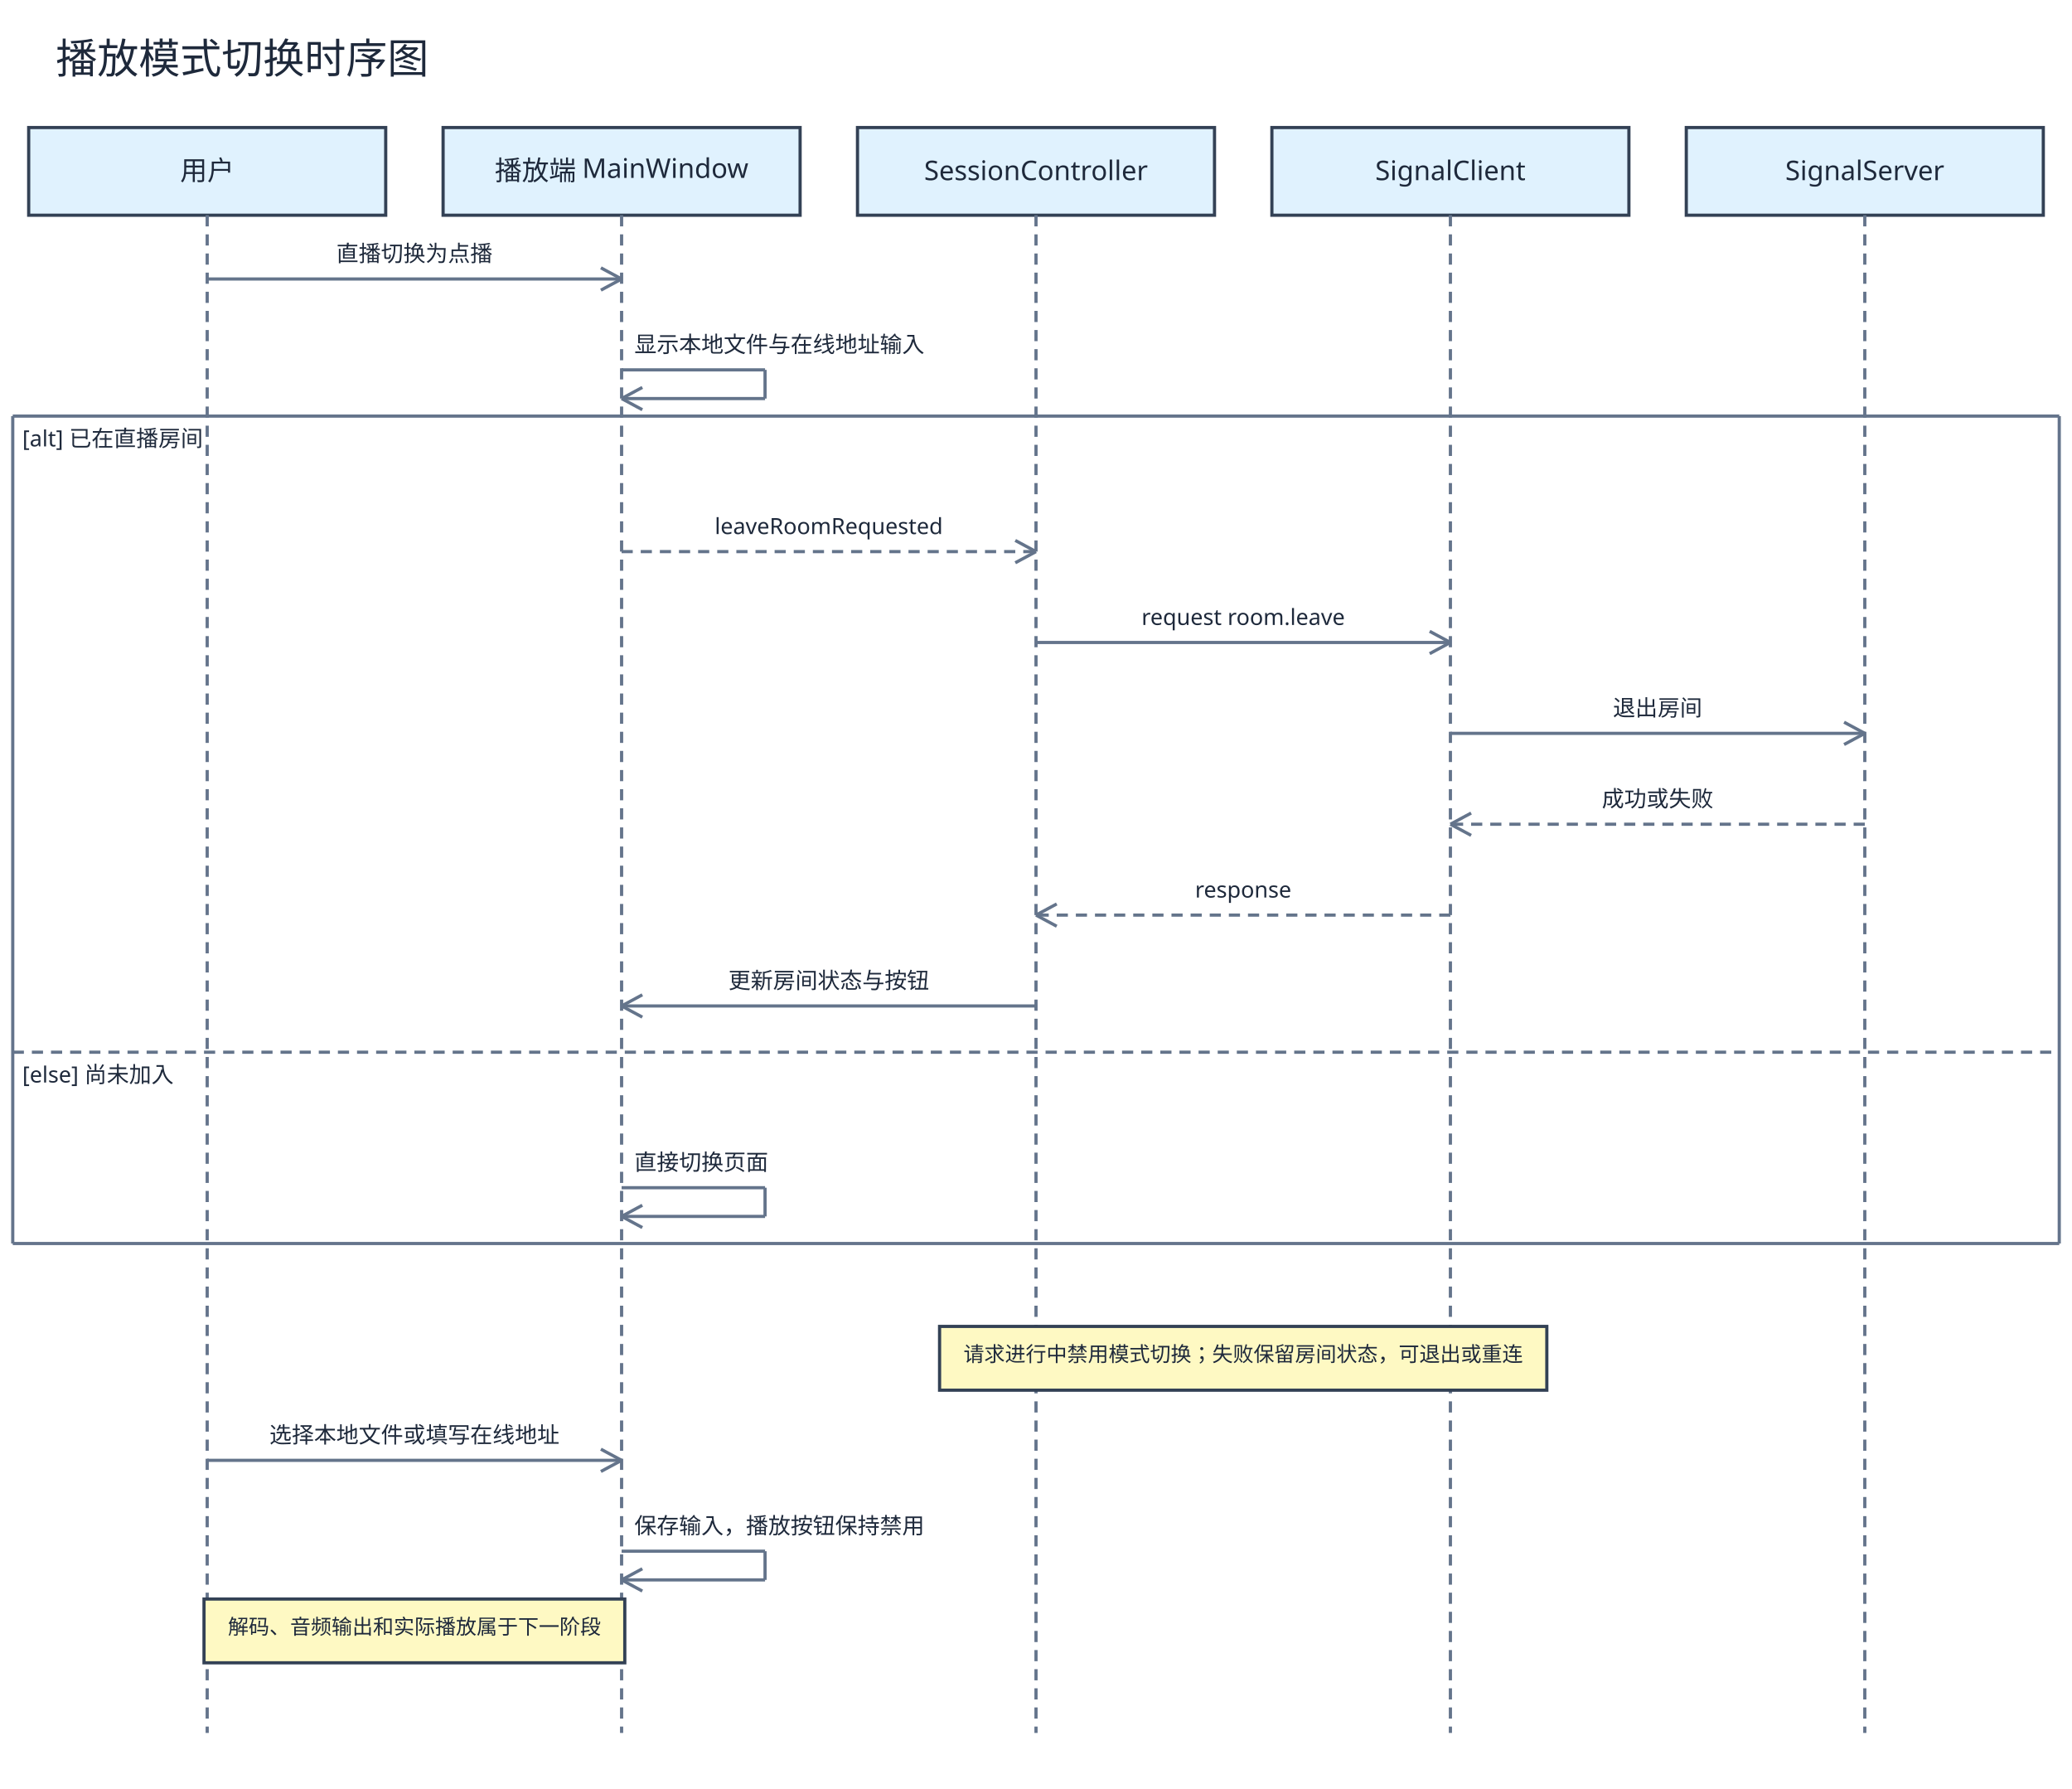
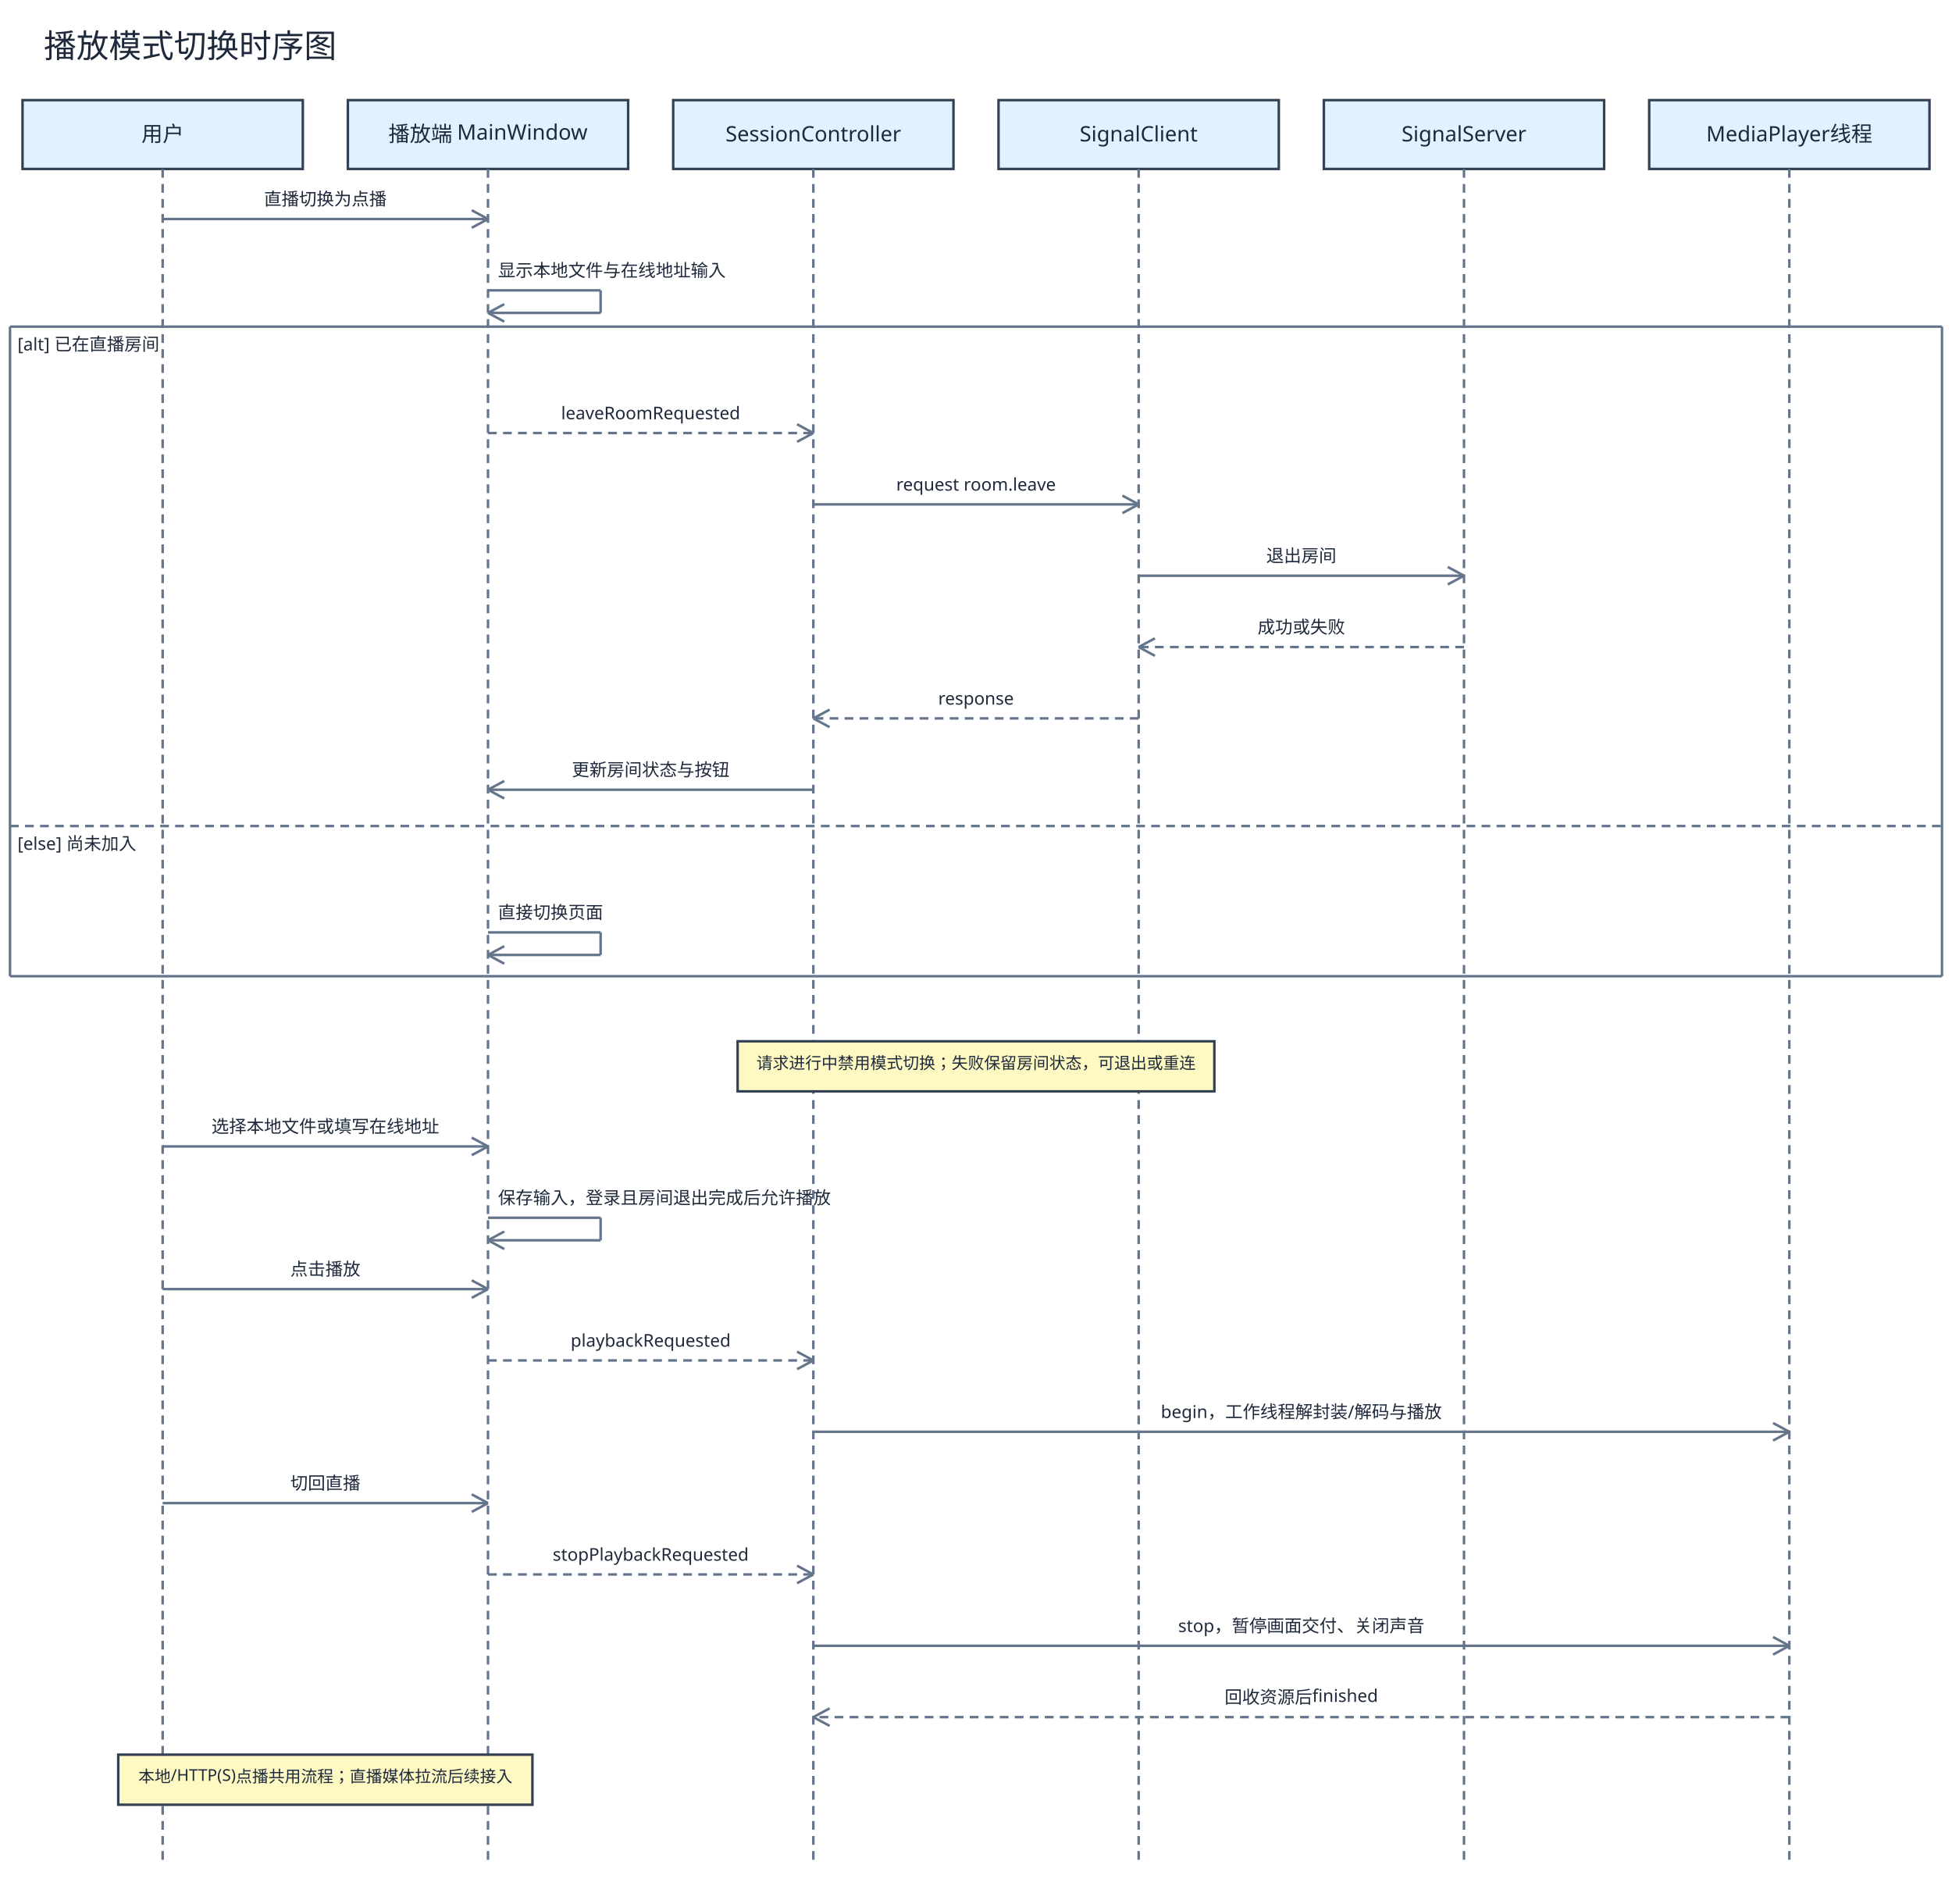
- <svg xmlns="http://www.w3.org/2000/svg" width="1300" height="1122" viewBox="0 0 1300 1122">
+ <svg xmlns="http://www.w3.org/2000/svg" width="1560" height="1521" viewBox="0 0 1560 1521">
  <text x="35" y="46" fill="#1e293b" font-family="Microsoft YaHei, sans-serif" font-size="26" text-anchor="start">播放模式切换时序图</text>
  <rect x="18.0" y="80" width="224" height="55" fill="#e0f2fe" stroke="#334155" stroke-width="2" />
  <text x="130.0" y="113" fill="#1e293b" font-family="Microsoft YaHei, sans-serif" font-size="17" text-anchor="middle">用户</text>
-   <line x1="130.0" y1="135" x2="130.0" y2="1087" stroke="#64748b" stroke-width="2" stroke-dasharray="7 5" />
+   <line x1="130.0" y1="135" x2="130.0" y2="1486" stroke="#64748b" stroke-width="2" stroke-dasharray="7 5" />
  <rect x="278.0" y="80" width="224" height="55" fill="#e0f2fe" stroke="#334155" stroke-width="2" />
  <text x="390.0" y="113" fill="#1e293b" font-family="Microsoft YaHei, sans-serif" font-size="17" text-anchor="middle">播放端 MainWindow</text>
-   <line x1="390.0" y1="135" x2="390.0" y2="1087" stroke="#64748b" stroke-width="2" stroke-dasharray="7 5" />
+   <line x1="390.0" y1="135" x2="390.0" y2="1486" stroke="#64748b" stroke-width="2" stroke-dasharray="7 5" />
  <rect x="538.0" y="80" width="224" height="55" fill="#e0f2fe" stroke="#334155" stroke-width="2" />
  <text x="650.0" y="113" fill="#1e293b" font-family="Microsoft YaHei, sans-serif" font-size="17" text-anchor="middle">SessionController</text>
-   <line x1="650.0" y1="135" x2="650.0" y2="1087" stroke="#64748b" stroke-width="2" stroke-dasharray="7 5" />
+   <line x1="650.0" y1="135" x2="650.0" y2="1486" stroke="#64748b" stroke-width="2" stroke-dasharray="7 5" />
  <rect x="798.0" y="80" width="224" height="55" fill="#e0f2fe" stroke="#334155" stroke-width="2" />
  <text x="910.0" y="113" fill="#1e293b" font-family="Microsoft YaHei, sans-serif" font-size="17" text-anchor="middle">SignalClient</text>
-   <line x1="910.0" y1="135" x2="910.0" y2="1087" stroke="#64748b" stroke-width="2" stroke-dasharray="7 5" />
+   <line x1="910.0" y1="135" x2="910.0" y2="1486" stroke="#64748b" stroke-width="2" stroke-dasharray="7 5" />
  <rect x="1058.0" y="80" width="224" height="55" fill="#e0f2fe" stroke="#334155" stroke-width="2" />
  <text x="1170.0" y="113" fill="#1e293b" font-family="Microsoft YaHei, sans-serif" font-size="17" text-anchor="middle">SignalServer</text>
-   <line x1="1170.0" y1="135" x2="1170.0" y2="1087" stroke="#64748b" stroke-width="2" stroke-dasharray="7 5" />
+   <line x1="1170.0" y1="135" x2="1170.0" y2="1486" stroke="#64748b" stroke-width="2" stroke-dasharray="7 5" />
+   <rect x="1318.0" y="80" width="224" height="55" fill="#e0f2fe" stroke="#334155" stroke-width="2" />
+   <text x="1430.0" y="113" fill="#1e293b" font-family="Microsoft YaHei, sans-serif" font-size="17" text-anchor="middle">MediaPlayer线程</text>
+   <line x1="1430.0" y1="135" x2="1430.0" y2="1486" stroke="#64748b" stroke-width="2" stroke-dasharray="7 5" />
  <line x1="130.0" y1="175" x2="390.0" y2="175" stroke="#64748b" stroke-width="2" />
  <line x1="390.0" y1="175" x2="377.0" y2="182.0" stroke="#64748b" stroke-width="2" />
  <line x1="390.0" y1="175" x2="377.0" y2="168.0" stroke="#64748b" stroke-width="2" />
  <text x="260.0" y="164" fill="#1e293b" font-family="Microsoft YaHei, sans-serif" font-size="14" text-anchor="middle">直播切换为点播</text>
  <line x1="390.0" y1="232" x2="480.0" y2="232" stroke="#64748b" stroke-width="2" />
  <line x1="480.0" y1="232" x2="480.0" y2="250" stroke="#64748b" stroke-width="2" />
  <line x1="480.0" y1="250" x2="390.0" y2="250" stroke="#64748b" stroke-width="2" />
  <line x1="390.0" y1="250" x2="403.0" y2="243.0" stroke="#64748b" stroke-width="2" />
  <line x1="390.0" y1="250" x2="403.0" y2="257.0" stroke="#64748b" stroke-width="2" />
  <text x="398.0" y="221" fill="#1e293b" font-family="Microsoft YaHei, sans-serif" font-size="14" text-anchor="start">显示本地文件与在线地址输入</text>
  <text x="14" y="280" fill="#1e293b" font-family="Microsoft YaHei, sans-serif" font-size="14" text-anchor="start">[alt] 已在直播房间</text>
-   <line x1="8" y1="261" x2="1292" y2="261" stroke="#64748b" stroke-width="2" />
+   <line x1="8" y1="261" x2="1552" y2="261" stroke="#64748b" stroke-width="2" />
  <line x1="390.0" y1="346" x2="650.0" y2="346" stroke="#64748b" stroke-width="2" stroke-dasharray="7 5" />
  <line x1="650.0" y1="346" x2="637.0" y2="353.0" stroke="#64748b" stroke-width="2" />
  <line x1="650.0" y1="346" x2="637.0" y2="339.0" stroke="#64748b" stroke-width="2" />
  <text x="520.0" y="335" fill="#1e293b" font-family="Microsoft YaHei, sans-serif" font-size="14" text-anchor="middle">leaveRoomRequested</text>
  <line x1="650.0" y1="403" x2="910.0" y2="403" stroke="#64748b" stroke-width="2" />
  <line x1="910.0" y1="403" x2="897.0" y2="410.0" stroke="#64748b" stroke-width="2" />
  <line x1="910.0" y1="403" x2="897.0" y2="396.0" stroke="#64748b" stroke-width="2" />
  <text x="780.0" y="392" fill="#1e293b" font-family="Microsoft YaHei, sans-serif" font-size="14" text-anchor="middle">request room.leave</text>
  <line x1="910.0" y1="460" x2="1170.0" y2="460" stroke="#64748b" stroke-width="2" />
  <line x1="1170.0" y1="460" x2="1157.0" y2="467.0" stroke="#64748b" stroke-width="2" />
  <line x1="1170.0" y1="460" x2="1157.0" y2="453.0" stroke="#64748b" stroke-width="2" />
  <text x="1040.0" y="449" fill="#1e293b" font-family="Microsoft YaHei, sans-serif" font-size="14" text-anchor="middle">退出房间</text>
  <line x1="1170.0" y1="517" x2="910.0" y2="517" stroke="#64748b" stroke-width="2" stroke-dasharray="7 5" />
  <line x1="910.0" y1="517" x2="923.0" y2="510.0" stroke="#64748b" stroke-width="2" />
  <line x1="910.0" y1="517" x2="923.0" y2="524.0" stroke="#64748b" stroke-width="2" />
  <text x="1040.0" y="506" fill="#1e293b" font-family="Microsoft YaHei, sans-serif" font-size="14" text-anchor="middle">成功或失败</text>
  <line x1="910.0" y1="574" x2="650.0" y2="574" stroke="#64748b" stroke-width="2" stroke-dasharray="7 5" />
  <line x1="650.0" y1="574" x2="663.0" y2="567.0" stroke="#64748b" stroke-width="2" />
  <line x1="650.0" y1="574" x2="663.0" y2="581.0" stroke="#64748b" stroke-width="2" />
  <text x="780.0" y="563" fill="#1e293b" font-family="Microsoft YaHei, sans-serif" font-size="14" text-anchor="middle">response</text>
  <line x1="650.0" y1="631" x2="390.0" y2="631" stroke="#64748b" stroke-width="2" />
  <line x1="390.0" y1="631" x2="403.0" y2="624.0" stroke="#64748b" stroke-width="2" />
  <line x1="390.0" y1="631" x2="403.0" y2="638.0" stroke="#64748b" stroke-width="2" />
  <text x="520.0" y="620" fill="#1e293b" font-family="Microsoft YaHei, sans-serif" font-size="14" text-anchor="middle">更新房间状态与按钮</text>
-   <line x1="8" y1="660" x2="1292" y2="660" stroke="#64748b" stroke-width="2" stroke-dasharray="7 5" />
+   <line x1="8" y1="660" x2="1552" y2="660" stroke="#64748b" stroke-width="2" stroke-dasharray="7 5" />
  <text x="14" y="679" fill="#1e293b" font-family="Microsoft YaHei, sans-serif" font-size="14" text-anchor="start">[else] 尚未加入</text>
  <line x1="390.0" y1="745" x2="480.0" y2="745" stroke="#64748b" stroke-width="2" />
  <line x1="480.0" y1="745" x2="480.0" y2="763" stroke="#64748b" stroke-width="2" />
  <line x1="480.0" y1="763" x2="390.0" y2="763" stroke="#64748b" stroke-width="2" />
  <line x1="390.0" y1="763" x2="403.0" y2="756.0" stroke="#64748b" stroke-width="2" />
  <line x1="390.0" y1="763" x2="403.0" y2="770.0" stroke="#64748b" stroke-width="2" />
  <text x="398.0" y="734" fill="#1e293b" font-family="Microsoft YaHei, sans-serif" font-size="14" text-anchor="start">直接切换页面</text>
  <line x1="8" y1="261" x2="8" y2="780" stroke="#64748b" stroke-width="2" />
-   <line x1="1292" y1="261" x2="1292" y2="780" stroke="#64748b" stroke-width="2" />
-   <line x1="8" y1="780" x2="1292" y2="780" stroke="#64748b" stroke-width="2" />
+   <line x1="1552" y1="261" x2="1552" y2="780" stroke="#64748b" stroke-width="2" />
+   <line x1="8" y1="780" x2="1552" y2="780" stroke="#64748b" stroke-width="2" />
  <rect x="589.5" y="832" width="381.0" height="40" fill="#fef9c3" stroke="#334155" stroke-width="2" />
  <text x="780.0" y="854" fill="#1e293b" font-family="Microsoft YaHei, sans-serif" font-size="13" text-anchor="middle">请求进行中禁用模式切换；失败保留房间状态，可退出或重连</text>
  <line x1="130.0" y1="916" x2="390.0" y2="916" stroke="#64748b" stroke-width="2" />
  <line x1="390.0" y1="916" x2="377.0" y2="923.0" stroke="#64748b" stroke-width="2" />
  <line x1="390.0" y1="916" x2="377.0" y2="909.0" stroke="#64748b" stroke-width="2" />
  <text x="260.0" y="905" fill="#1e293b" font-family="Microsoft YaHei, sans-serif" font-size="14" text-anchor="middle">选择本地文件或填写在线地址</text>
  <line x1="390.0" y1="973" x2="480.0" y2="973" stroke="#64748b" stroke-width="2" />
  <line x1="480.0" y1="973" x2="480.0" y2="991" stroke="#64748b" stroke-width="2" />
  <line x1="480.0" y1="991" x2="390.0" y2="991" stroke="#64748b" stroke-width="2" />
  <line x1="390.0" y1="991" x2="403.0" y2="984.0" stroke="#64748b" stroke-width="2" />
  <line x1="390.0" y1="991" x2="403.0" y2="998.0" stroke="#64748b" stroke-width="2" />
-   <text x="398.0" y="962" fill="#1e293b" font-family="Microsoft YaHei, sans-serif" font-size="14" text-anchor="start">保存输入，播放按钮保持禁用</text>
-   <rect x="128.0" y="1003" width="264.0" height="40" fill="#fef9c3" stroke="#334155" stroke-width="2" />
-   <text x="260.0" y="1025" fill="#1e293b" font-family="Microsoft YaHei, sans-serif" font-size="13" text-anchor="middle">解码、音频输出和实际播放属于下一阶段</text>
+   <text x="398.0" y="962" fill="#1e293b" font-family="Microsoft YaHei, sans-serif" font-size="14" text-anchor="start">保存输入，登录且房间退出完成后允许播放</text>
+   <line x1="130.0" y1="1030" x2="390.0" y2="1030" stroke="#64748b" stroke-width="2" />
+   <line x1="390.0" y1="1030" x2="377.0" y2="1037.0" stroke="#64748b" stroke-width="2" />
+   <line x1="390.0" y1="1030" x2="377.0" y2="1023.0" stroke="#64748b" stroke-width="2" />
+   <text x="260.0" y="1019" fill="#1e293b" font-family="Microsoft YaHei, sans-serif" font-size="14" text-anchor="middle">点击播放</text>
+   <line x1="390.0" y1="1087" x2="650.0" y2="1087" stroke="#64748b" stroke-width="2" stroke-dasharray="7 5" />
+   <line x1="650.0" y1="1087" x2="637.0" y2="1094.0" stroke="#64748b" stroke-width="2" />
+   <line x1="650.0" y1="1087" x2="637.0" y2="1080.0" stroke="#64748b" stroke-width="2" />
+   <text x="520.0" y="1076" fill="#1e293b" font-family="Microsoft YaHei, sans-serif" font-size="14" text-anchor="middle">playbackRequested</text>
+   <line x1="650.0" y1="1144" x2="1430.0" y2="1144" stroke="#64748b" stroke-width="2" />
+   <line x1="1430.0" y1="1144" x2="1417.0" y2="1151.0" stroke="#64748b" stroke-width="2" />
+   <line x1="1430.0" y1="1144" x2="1417.0" y2="1137.0" stroke="#64748b" stroke-width="2" />
+   <text x="1040.0" y="1133" fill="#1e293b" font-family="Microsoft YaHei, sans-serif" font-size="14" text-anchor="middle">begin，工作线程解封装/解码与播放</text>
+   <line x1="130.0" y1="1201" x2="390.0" y2="1201" stroke="#64748b" stroke-width="2" />
+   <line x1="390.0" y1="1201" x2="377.0" y2="1208.0" stroke="#64748b" stroke-width="2" />
+   <line x1="390.0" y1="1201" x2="377.0" y2="1194.0" stroke="#64748b" stroke-width="2" />
+   <text x="260.0" y="1190" fill="#1e293b" font-family="Microsoft YaHei, sans-serif" font-size="14" text-anchor="middle">切回直播</text>
+   <line x1="390.0" y1="1258" x2="650.0" y2="1258" stroke="#64748b" stroke-width="2" stroke-dasharray="7 5" />
+   <line x1="650.0" y1="1258" x2="637.0" y2="1265.0" stroke="#64748b" stroke-width="2" />
+   <line x1="650.0" y1="1258" x2="637.0" y2="1251.0" stroke="#64748b" stroke-width="2" />
+   <text x="520.0" y="1247" fill="#1e293b" font-family="Microsoft YaHei, sans-serif" font-size="14" text-anchor="middle">stopPlaybackRequested</text>
+   <line x1="650.0" y1="1315" x2="1430.0" y2="1315" stroke="#64748b" stroke-width="2" />
+   <line x1="1430.0" y1="1315" x2="1417.0" y2="1322.0" stroke="#64748b" stroke-width="2" />
+   <line x1="1430.0" y1="1315" x2="1417.0" y2="1308.0" stroke="#64748b" stroke-width="2" />
+   <text x="1040.0" y="1304" fill="#1e293b" font-family="Microsoft YaHei, sans-serif" font-size="14" text-anchor="middle">stop，暂停画面交付、关闭声音</text>
+   <line x1="1430.0" y1="1372" x2="650.0" y2="1372" stroke="#64748b" stroke-width="2" stroke-dasharray="7 5" />
+   <line x1="650.0" y1="1372" x2="663.0" y2="1365.0" stroke="#64748b" stroke-width="2" />
+   <line x1="650.0" y1="1372" x2="663.0" y2="1379.0" stroke="#64748b" stroke-width="2" />
+   <text x="1040.0" y="1361" fill="#1e293b" font-family="Microsoft YaHei, sans-serif" font-size="14" text-anchor="middle">回收资源后finished</text>
+   <rect x="94.5" y="1402" width="331.0" height="40" fill="#fef9c3" stroke="#334155" stroke-width="2" />
+   <text x="260.0" y="1424" fill="#1e293b" font-family="Microsoft YaHei, sans-serif" font-size="13" text-anchor="middle">本地/HTTP(S)点播共用流程；直播媒体拉流后续接入</text>
</svg>
